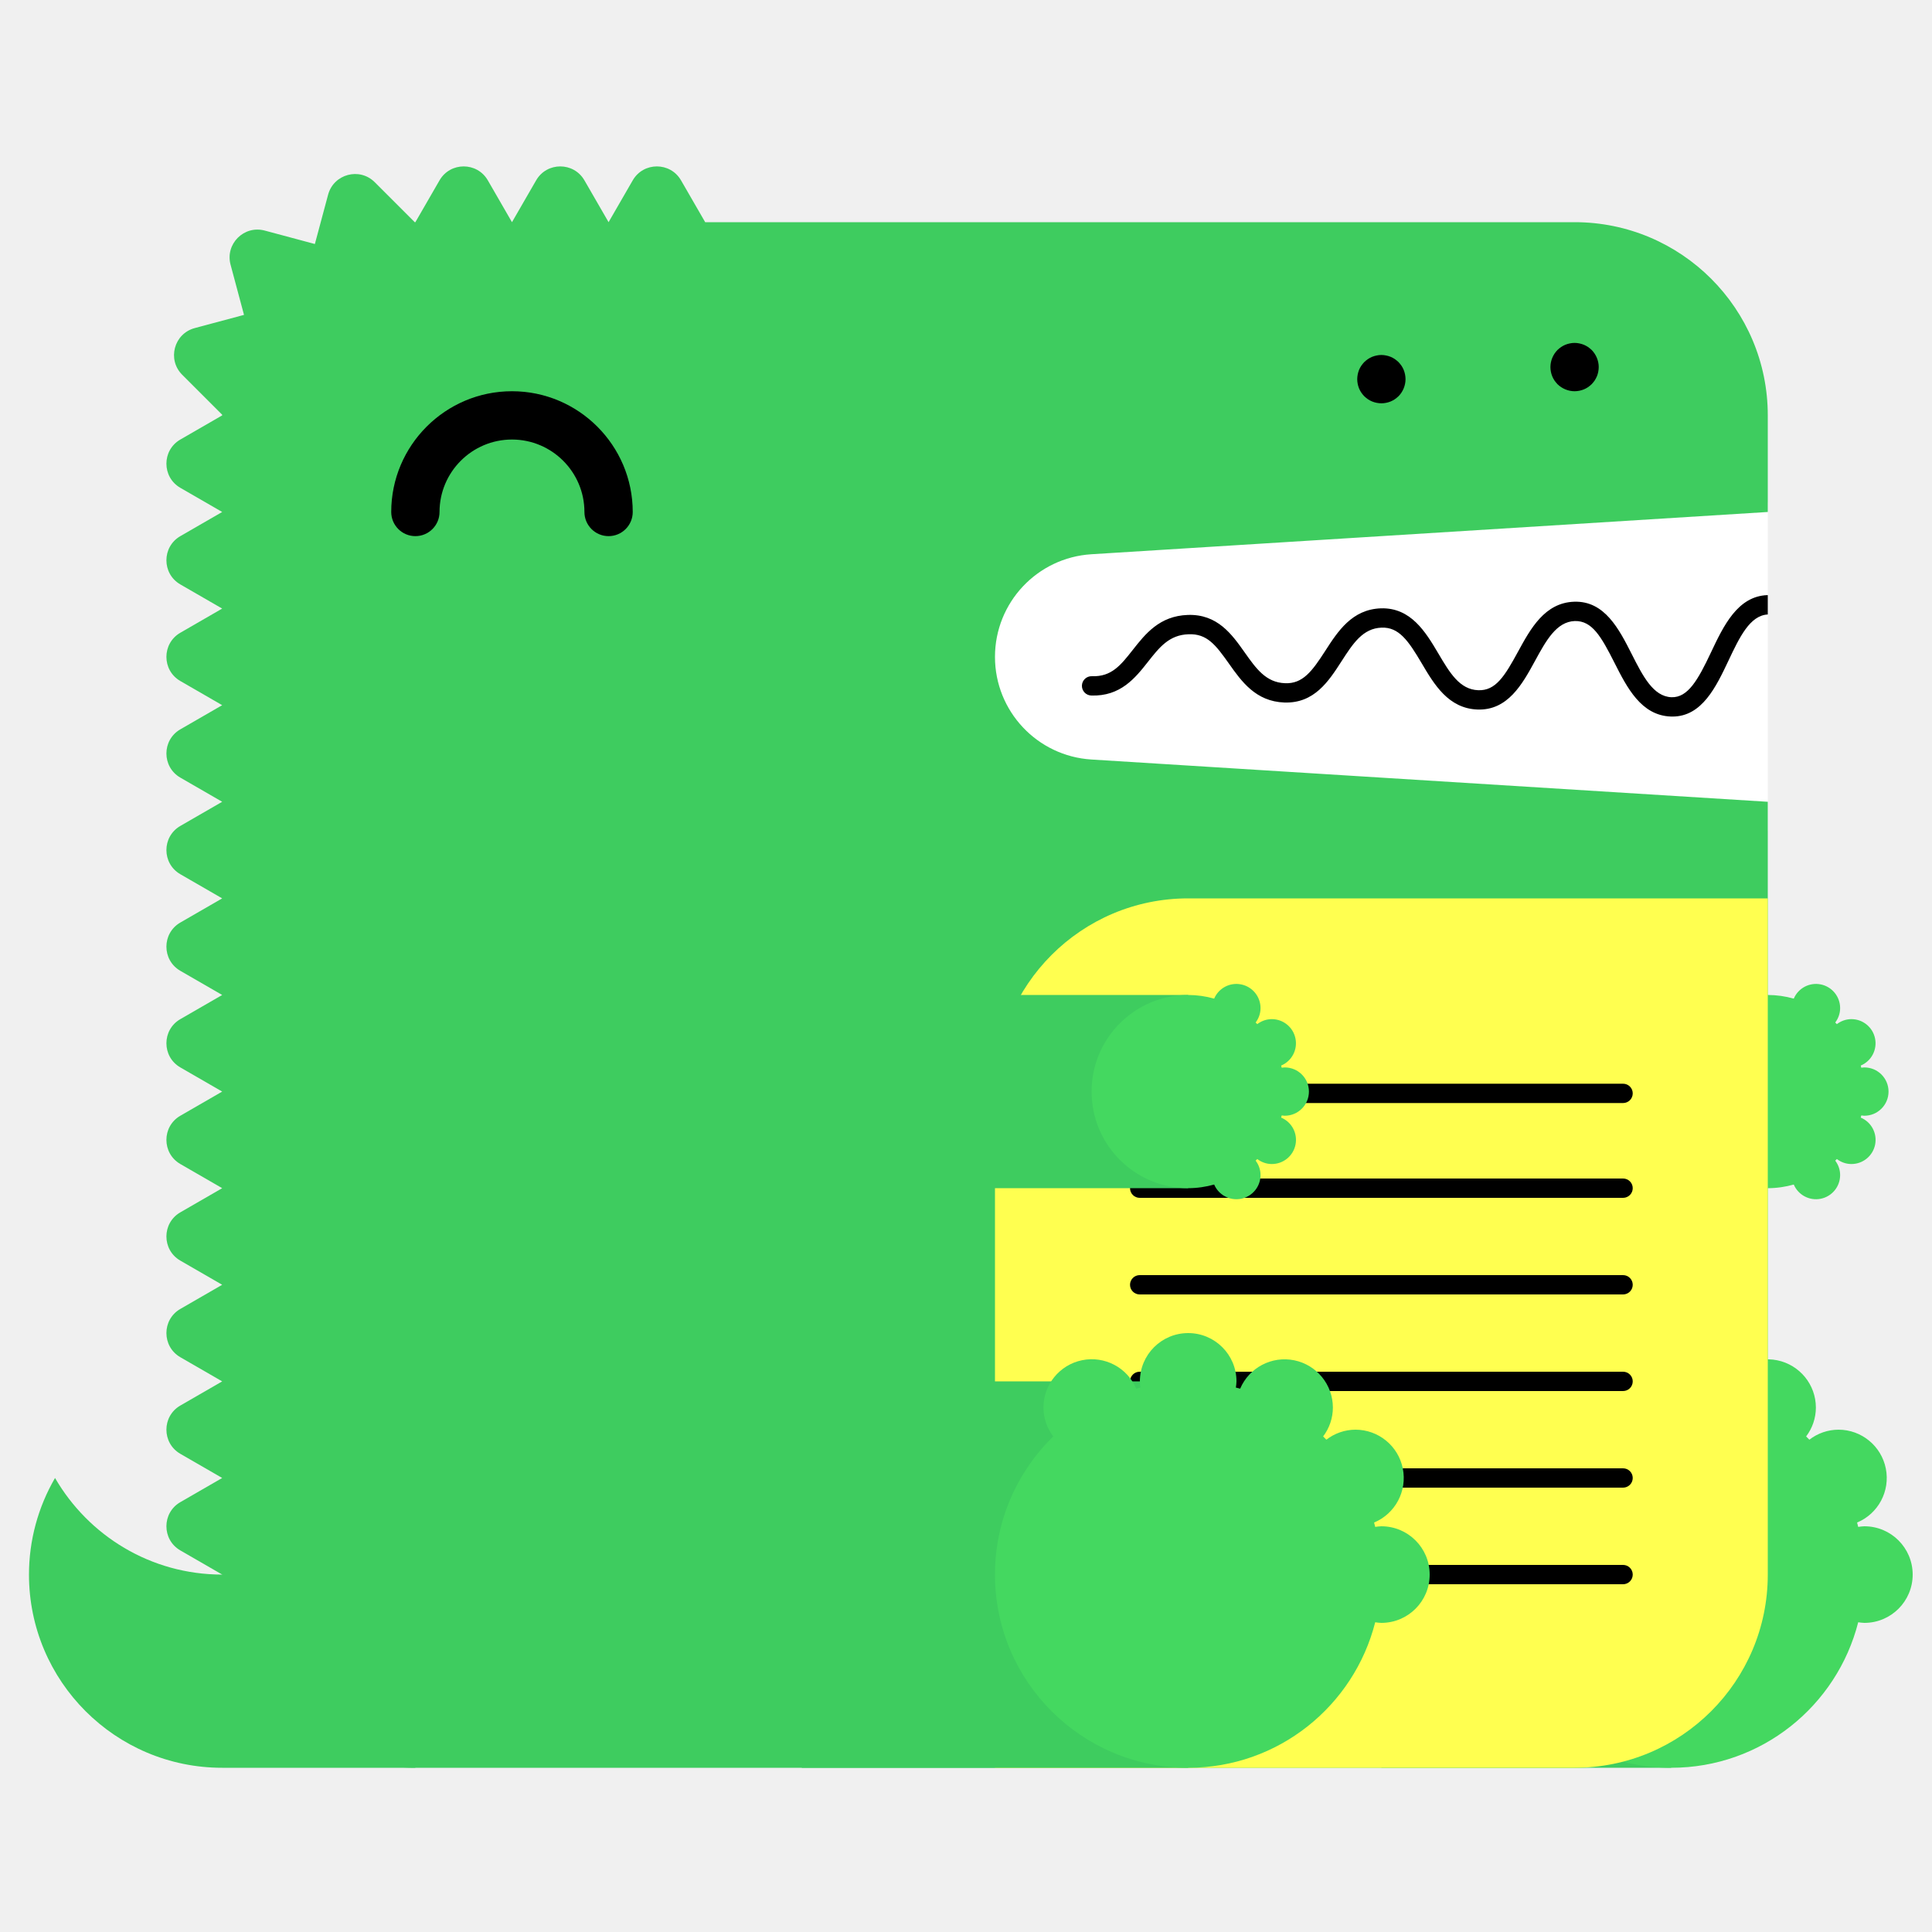
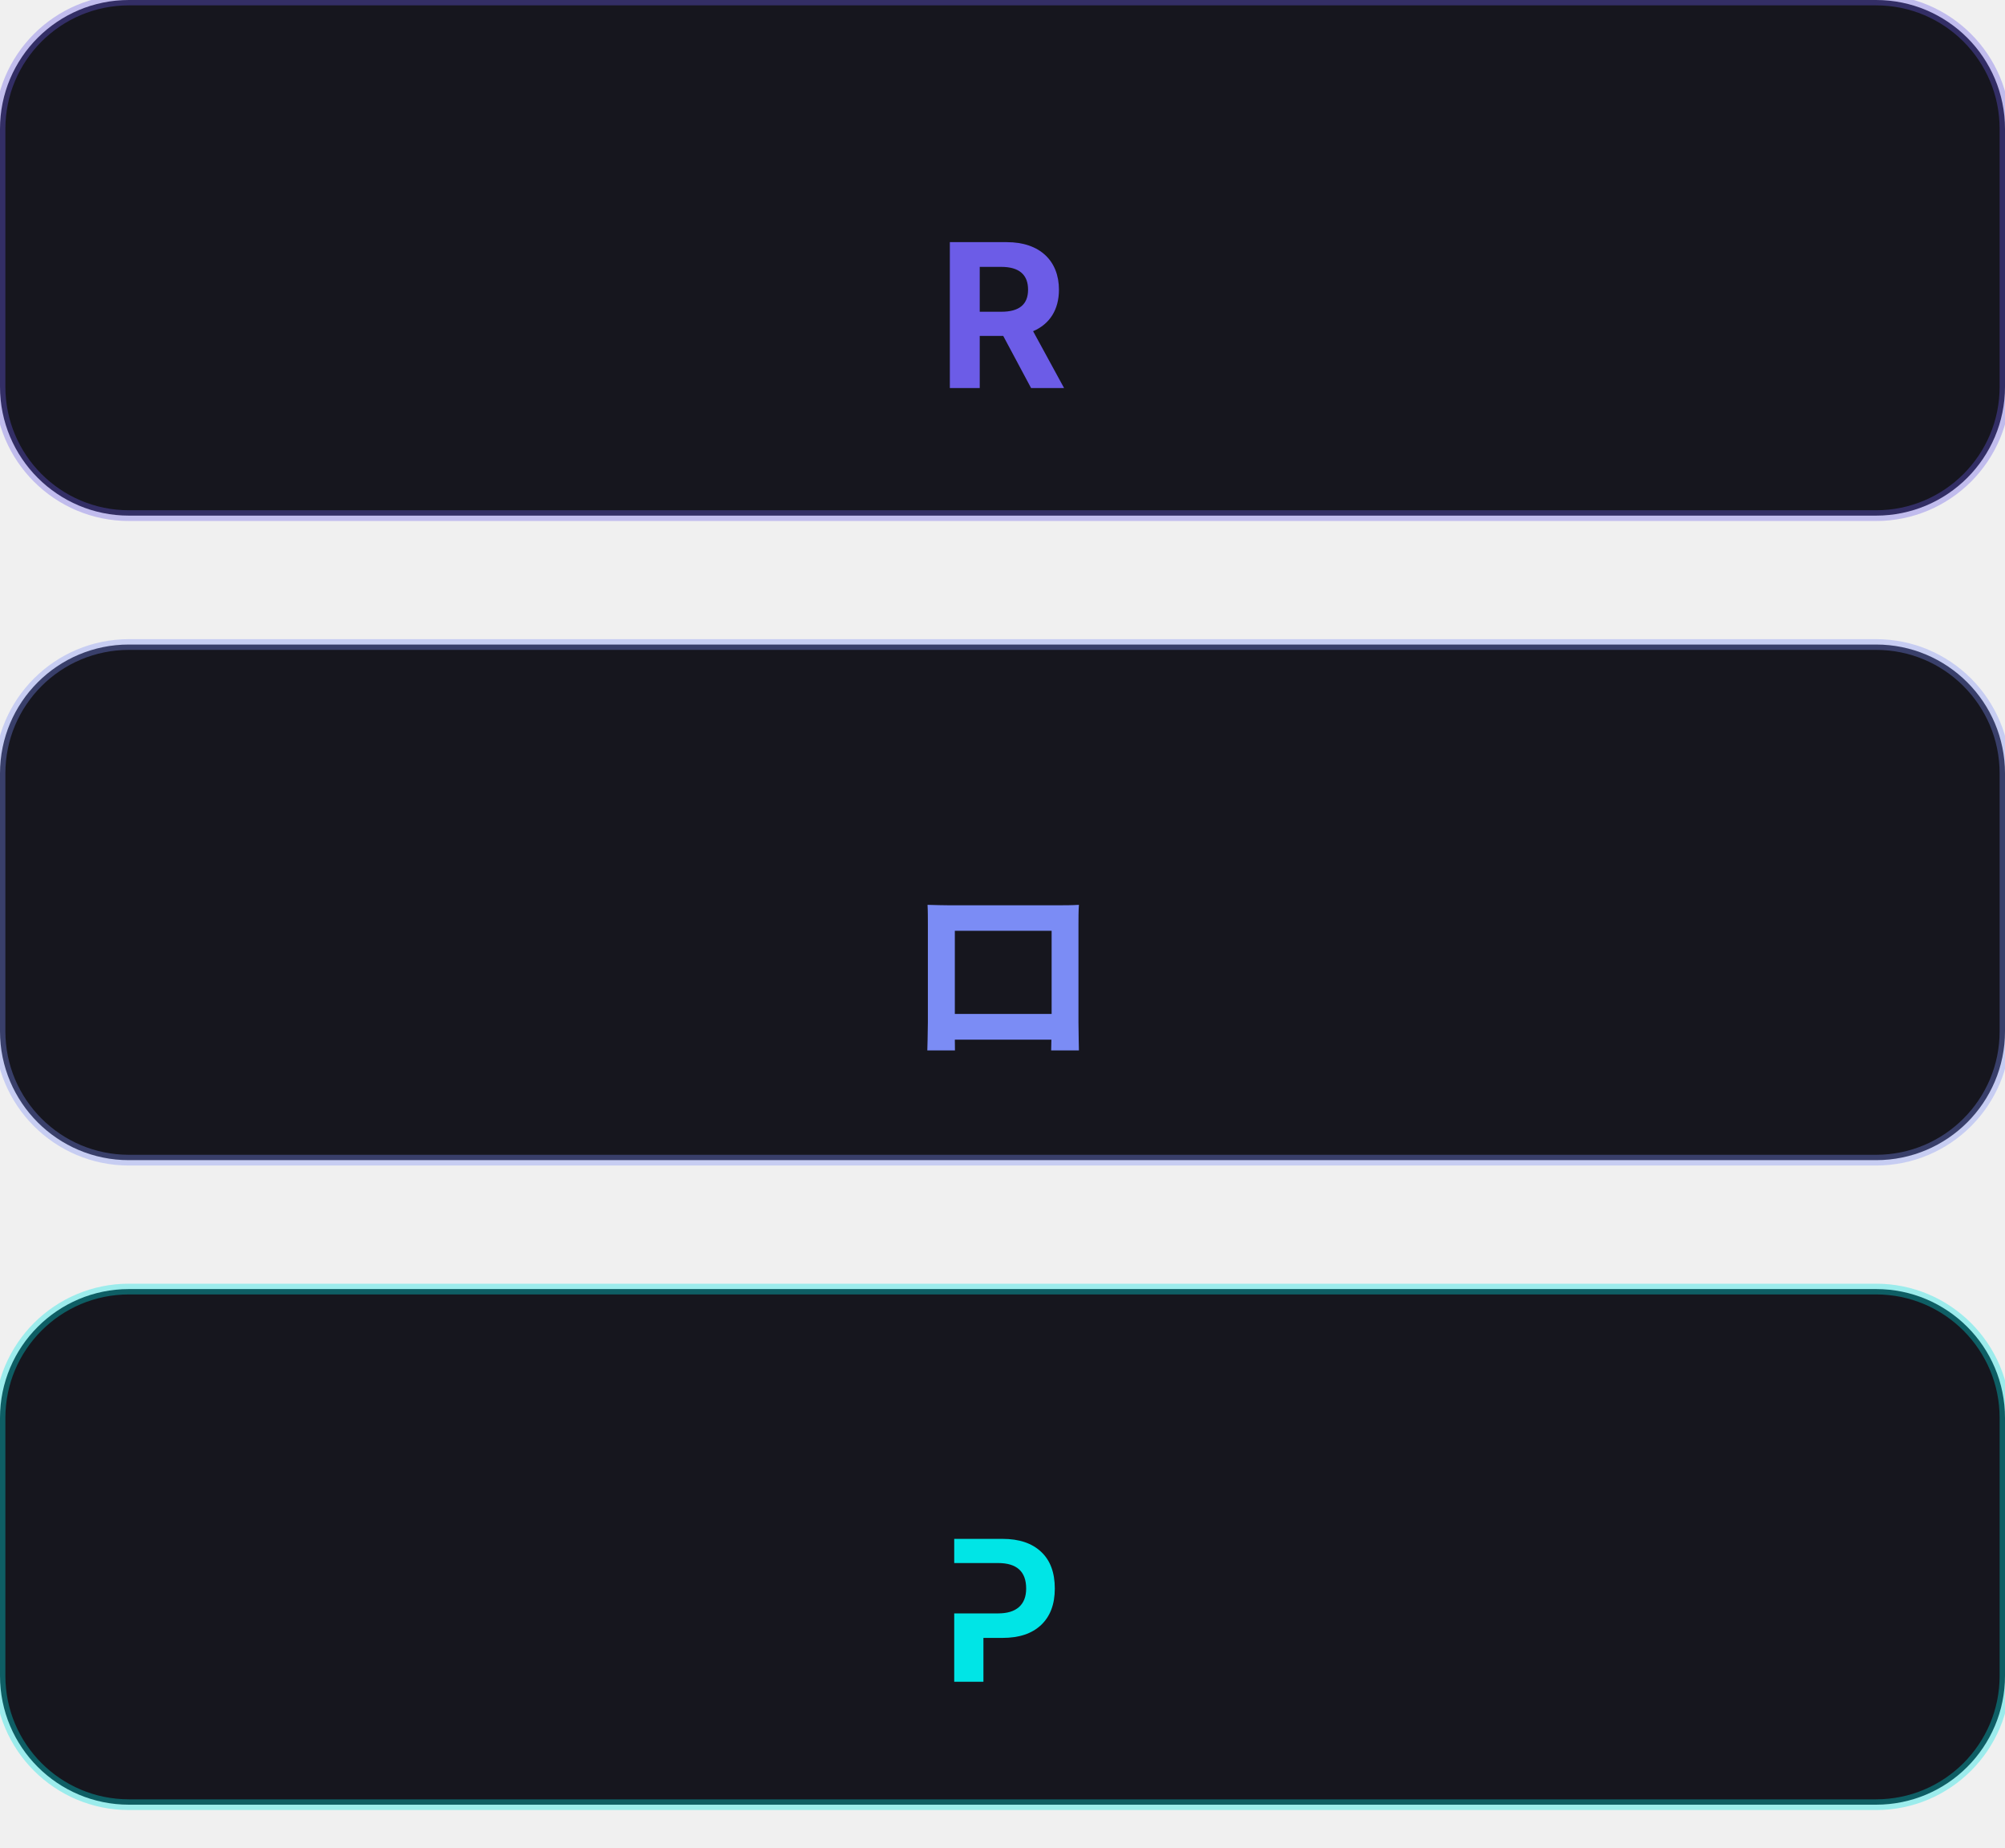
- <svg xmlns="http://www.w3.org/2000/svg" width="200" height="200" viewBox="0 0 200 200">
-   <g fill="none" fill-rule="evenodd">
-     <path fill="#FFF" d="M99 52h84v34H99z" />
-     <path d="M23 163c-7.398 0-13.843-4.027-17.303-10A19.886 19.886 0 0 0 3 163c0 11.046 8.954 20 20 20h20v-20H23z" fill="#3ECC5F" />
-     <path d="M112.98 57.376L183 53V43c0-11.046-8.954-20-20-20H73l-2.5-4.33c-1.112-1.925-3.889-1.925-5 0L63 23l-2.5-4.33c-1.111-1.925-3.889-1.925-5 0L53 23l-2.5-4.33c-1.111-1.925-3.889-1.925-5 0L43 23c-.022 0-.042.003-.065.003l-4.142-4.141c-1.57-1.571-4.252-.853-4.828 1.294l-1.369 5.104-5.192-1.392c-2.148-.575-4.111 1.389-3.535 3.536l1.39 5.193-5.102 1.367c-2.148.576-2.867 3.259-1.296 4.83l4.142 4.142c0 .021-.003.042-.003.064l-4.33 2.5c-1.925 1.111-1.925 3.889 0 5L23 53l-4.33 2.5c-1.925 1.111-1.925 3.889 0 5L23 63l-4.33 2.5c-1.925 1.111-1.925 3.889 0 5L23 73l-4.33 2.5c-1.925 1.111-1.925 3.889 0 5L23 83l-4.33 2.5c-1.925 1.111-1.925 3.889 0 5L23 93l-4.33 2.5c-1.925 1.111-1.925 3.889 0 5L23 103l-4.33 2.5c-1.925 1.111-1.925 3.889 0 5L23 113l-4.33 2.5c-1.925 1.111-1.925 3.889 0 5L23 123l-4.33 2.5c-1.925 1.111-1.925 3.889 0 5L23 133l-4.33 2.5c-1.925 1.111-1.925 3.889 0 5L23 143l-4.33 2.5c-1.925 1.111-1.925 3.889 0 5L23 153l-4.33 2.5c-1.925 1.111-1.925 3.889 0 5L23 163c0 11.046 8.954 20 20 20h120c11.046 0 20-8.954 20-20V83l-70.02-4.376A10.645 10.645 0 0 1 103 68c0-5.621 4.37-10.273 9.98-10.624" fill="#3ECC5F" />
-     <path fill="#3ECC5F" d="M143 183h30v-40h-30z" />
-     <path d="M193 158c-.219 0-.428.037-.639.064-.038-.15-.074-.301-.116-.451A5 5 0 0 0 190.32 148a4.96 4.96 0 0 0-3.016 1.036 26.531 26.531 0 0 0-.335-.336 4.955 4.955 0 0 0 1.011-2.987 5 5 0 0 0-9.599-1.959c-.148-.042-.297-.077-.445-.115.027-.211.064-.42.064-.639a5 5 0 0 0-5-5 5 5 0 0 0-5 5c0 .219.037.428.064.639-.148.038-.297.073-.445.115a4.998 4.998 0 0 0-9.599 1.959c0 1.125.384 2.151 1.011 2.987-3.717 3.632-6.031 8.693-6.031 14.3 0 11.046 8.954 20 20 20 9.339 0 17.16-6.41 19.361-15.064.211.027.42.064.639.064a5 5 0 0 0 5-5 5 5 0 0 0-5-5" fill="#44D860" />
-     <path fill="#3ECC5F" d="M153 123h30v-20h-30z" />
-     <path d="M193 115.5a2.5 2.5 0 1 0 0-5c-.109 0-.214.019-.319.032-.02-.075-.037-.15-.058-.225a2.501 2.501 0 0 0-.963-4.807c-.569 0-1.088.197-1.508.518a6.653 6.653 0 0 0-.168-.168c.314-.417.506-.931.506-1.494a2.5 2.5 0 0 0-4.8-.979A9.987 9.987 0 0 0 183 103c-5.522 0-10 4.478-10 10s4.478 10 10 10c.934 0 1.833-.138 2.69-.377a2.5 2.5 0 0 0 4.8-.979c0-.563-.192-1.077-.506-1.494.057-.055.113-.111.168-.168.42.321.939.518 1.508.518a2.5 2.5 0 0 0 .963-4.807c.021-.074.038-.15.058-.225.105.013.21.032.319.032" fill="#44D860" />
-     <path d="M63 55.5a2.5 2.5 0 0 1-2.5-2.5c0-4.136-3.364-7.5-7.5-7.5s-7.5 3.364-7.5 7.5a2.5 2.5 0 1 1-5 0c0-6.893 5.607-12.5 12.5-12.5S65.5 46.107 65.5 53a2.5 2.5 0 0 1-2.5 2.5" fill="#000" />
-     <path d="M103 183h60c11.046 0 20-8.954 20-20V93h-60c-11.046 0-20 8.954-20 20v70z" fill="#FFFF50" />
-     <path d="M168.02 124h-50.04a1 1 0 1 1 0-2h50.04a1 1 0 1 1 0 2m0 20h-50.04a1 1 0 1 1 0-2h50.04a1 1 0 1 1 0 2m0 20h-50.04a1 1 0 1 1 0-2h50.04a1 1 0 1 1 0 2m0-49.814h-50.04a1 1 0 1 1 0-2h50.04a1 1 0 1 1 0 2m0 19.814h-50.04a1 1 0 1 1 0-2h50.04a1 1 0 1 1 0 2m0 20h-50.04a1 1 0 1 1 0-2h50.04a1 1 0 1 1 0 2M183 61.611c-.012 0-.022-.006-.034-.005-3.09.105-4.552 3.196-5.842 5.923-1.346 2.85-2.387 4.703-4.093 4.647-1.889-.068-2.969-2.202-4.113-4.46-1.314-2.594-2.814-5.536-5.963-5.426-3.046.104-4.513 2.794-5.807 5.167-1.377 2.528-2.314 4.065-4.121 3.994-1.927-.07-2.951-1.805-4.136-3.813-1.321-2.236-2.848-4.75-5.936-4.664-2.994.103-4.465 2.385-5.763 4.4-1.373 2.13-2.335 3.428-4.165 3.351-1.973-.07-2.992-1.51-4.171-3.177-1.324-1.873-2.816-3.993-5.895-3.89-2.928.1-4.399 1.97-5.696 3.618-1.232 1.564-2.194 2.802-4.229 2.724a1 1 0 0 0-.072 2c3.017.101 4.545-1.8 5.872-3.487 1.177-1.496 2.193-2.787 4.193-2.855 1.926-.082 2.829 1.115 4.195 3.045 1.297 1.834 2.769 3.914 5.731 4.021 3.103.104 4.596-2.215 5.918-4.267 1.182-1.834 2.202-3.417 4.15-3.484 1.793-.067 2.769 1.35 4.145 3.681 1.297 2.197 2.766 4.686 5.787 4.796 3.125.108 4.634-2.62 5.949-5.035 1.139-2.088 2.214-4.06 4.119-4.126 1.793-.042 2.728 1.595 4.111 4.33 1.292 2.553 2.757 5.445 5.825 5.556l.169.003c3.064 0 4.518-3.075 5.805-5.794 1.139-2.41 2.217-4.68 4.067-4.773v-2z" fill="#000" />
-     <path fill="#3ECC5F" d="M83 183h40v-40H83z" />
-     <path d="M143 158c-.219 0-.428.037-.639.064-.038-.15-.074-.301-.116-.451A5 5 0 0 0 140.32 148a4.96 4.96 0 0 0-3.016 1.036 26.531 26.531 0 0 0-.335-.336 4.955 4.955 0 0 0 1.011-2.987 5 5 0 0 0-9.599-1.959c-.148-.042-.297-.077-.445-.115.027-.211.064-.42.064-.639a5 5 0 0 0-5-5 5 5 0 0 0-5 5c0 .219.037.428.064.639-.148.038-.297.073-.445.115a4.998 4.998 0 0 0-9.599 1.959c0 1.125.384 2.151 1.011 2.987-3.717 3.632-6.031 8.693-6.031 14.3 0 11.046 8.954 20 20 20 9.339 0 17.16-6.41 19.361-15.064.211.027.42.064.639.064a5 5 0 0 0 5-5 5 5 0 0 0-5-5" fill="#44D860" />
-     <path fill="#3ECC5F" d="M83 123h40v-20H83z" />
-     <path d="M133 115.5a2.5 2.5 0 1 0 0-5c-.109 0-.214.019-.319.032-.02-.075-.037-.15-.058-.225a2.501 2.501 0 0 0-.963-4.807c-.569 0-1.088.197-1.508.518a6.653 6.653 0 0 0-.168-.168c.314-.417.506-.931.506-1.494a2.5 2.5 0 0 0-4.8-.979A9.987 9.987 0 0 0 123 103c-5.522 0-10 4.478-10 10s4.478 10 10 10c.934 0 1.833-.138 2.69-.377a2.5 2.5 0 0 0 4.8-.979c0-.563-.192-1.077-.506-1.494.057-.055.113-.111.168-.168.42.321.939.518 1.508.518a2.5 2.5 0 0 0 .963-4.807c.021-.074.038-.15.058-.225.105.013.21.032.319.032" fill="#44D860" />
-     <path d="M143 41.75c-.16 0-.33-.02-.49-.05a2.52 2.52 0 0 1-.47-.14c-.15-.06-.29-.14-.431-.23-.13-.09-.259-.2-.38-.31-.109-.12-.219-.24-.309-.38s-.17-.28-.231-.43a2.619 2.619 0 0 1-.189-.96c0-.16.02-.33.05-.49.03-.16.08-.31.139-.47.061-.15.141-.29.231-.43.09-.13.2-.26.309-.38.121-.11.25-.22.38-.31.141-.09.281-.17.431-.23.149-.06.31-.11.47-.14.32-.07.65-.07.98 0 .159.03.32.08.47.14.149.06.29.14.43.23.13.09.259.2.38.31.11.12.22.25.31.38.09.14.17.28.23.43.06.16.11.31.14.47.029.16.05.33.05.49 0 .66-.271 1.31-.73 1.77-.121.11-.25.22-.38.31-.14.09-.281.17-.43.23a2.565 2.565 0 0 1-.96.19m20-1.25c-.66 0-1.3-.27-1.771-.73a3.802 3.802 0 0 1-.309-.38c-.09-.14-.17-.28-.231-.43a2.619 2.619 0 0 1-.189-.96c0-.66.27-1.3.729-1.77.121-.11.25-.22.38-.31.141-.09.281-.17.431-.23.149-.06.31-.11.47-.14.32-.07.66-.07.98 0 .159.03.32.08.47.14.149.06.29.14.43.23.13.09.259.2.38.31.459.47.73 1.11.73 1.77 0 .16-.021.33-.05.49-.03.16-.08.32-.14.47-.07.15-.14.29-.23.43-.09.13-.2.26-.31.38-.121.11-.25.22-.38.31-.14.09-.281.17-.43.23a2.565 2.565 0 0 1-.96.19" fill="#000" />
-   </g>
+ <svg xmlns="http://www.w3.org/2000/svg" viewBox="0 0 280 258" width="280" height="258">
+   <defs>
+     <style>
+       .bar-bg { fill: #16161E; }
+       .char-top { fill: #6C5CE7; font-family: 'Inter', system-ui, sans-serif; font-weight: 700; font-size: 28px; }
+       .char-mid { fill: #7B8CF5; font-family: 'Noto Sans JP', system-ui, sans-serif; font-weight: 700; font-size: 28px; }
+       .char-bot { fill: #00E5E6; font-family: 'Noto Sans Canadian Aboriginal', system-ui, sans-serif; font-weight: 700; font-size: 28px; }
+       .border-top { stroke: rgba(108, 92, 231, 0.35); }
+       .border-mid { stroke: rgba(123, 140, 245, 0.35); }
+       .border-bot { stroke: rgba(0, 229, 230, 0.35); }
+     </style>
+   </defs>
+   <rect class="bar-bg border-top" x="0" y="0" width="280" height="72" rx="18" ry="18" stroke-width="1.5" />
+   <text class="char-top" x="140" y="44" text-anchor="middle" dominant-baseline="central">R</text>
+   <rect class="bar-bg border-mid" x="0" y="90" width="280" height="72" rx="18" ry="18" stroke-width="1.5" />
+   <text class="char-mid" x="140" y="134" text-anchor="middle" dominant-baseline="central">ロ</text>
+   <rect class="bar-bg border-bot" x="0" y="180" width="280" height="72" rx="18" ry="18" stroke-width="1.5" />
+   <text class="char-bot" x="140" y="224" text-anchor="middle" dominant-baseline="central">ᕈ</text>
</svg>
